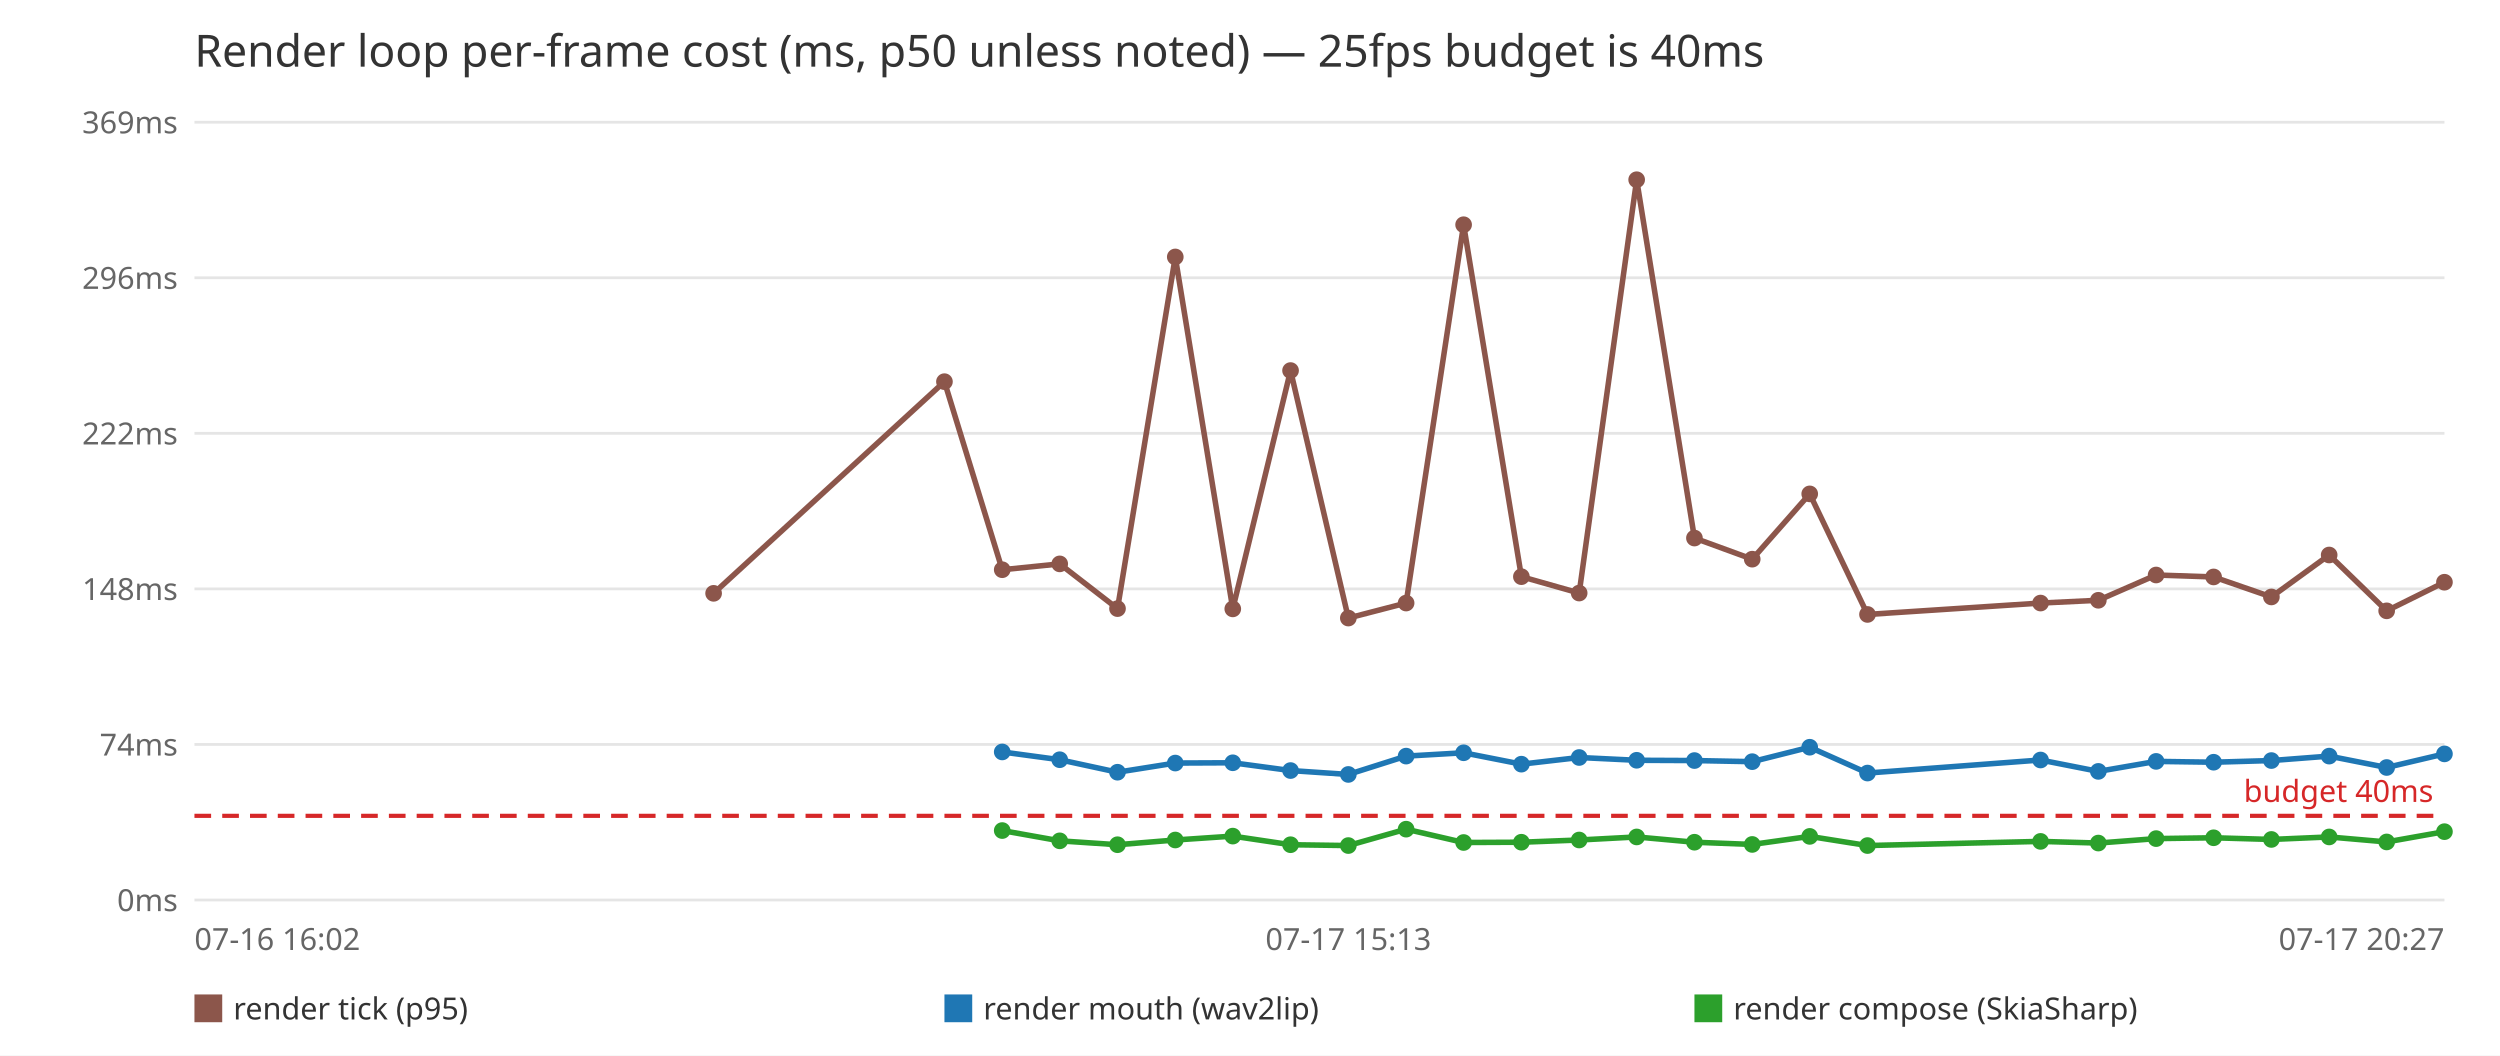
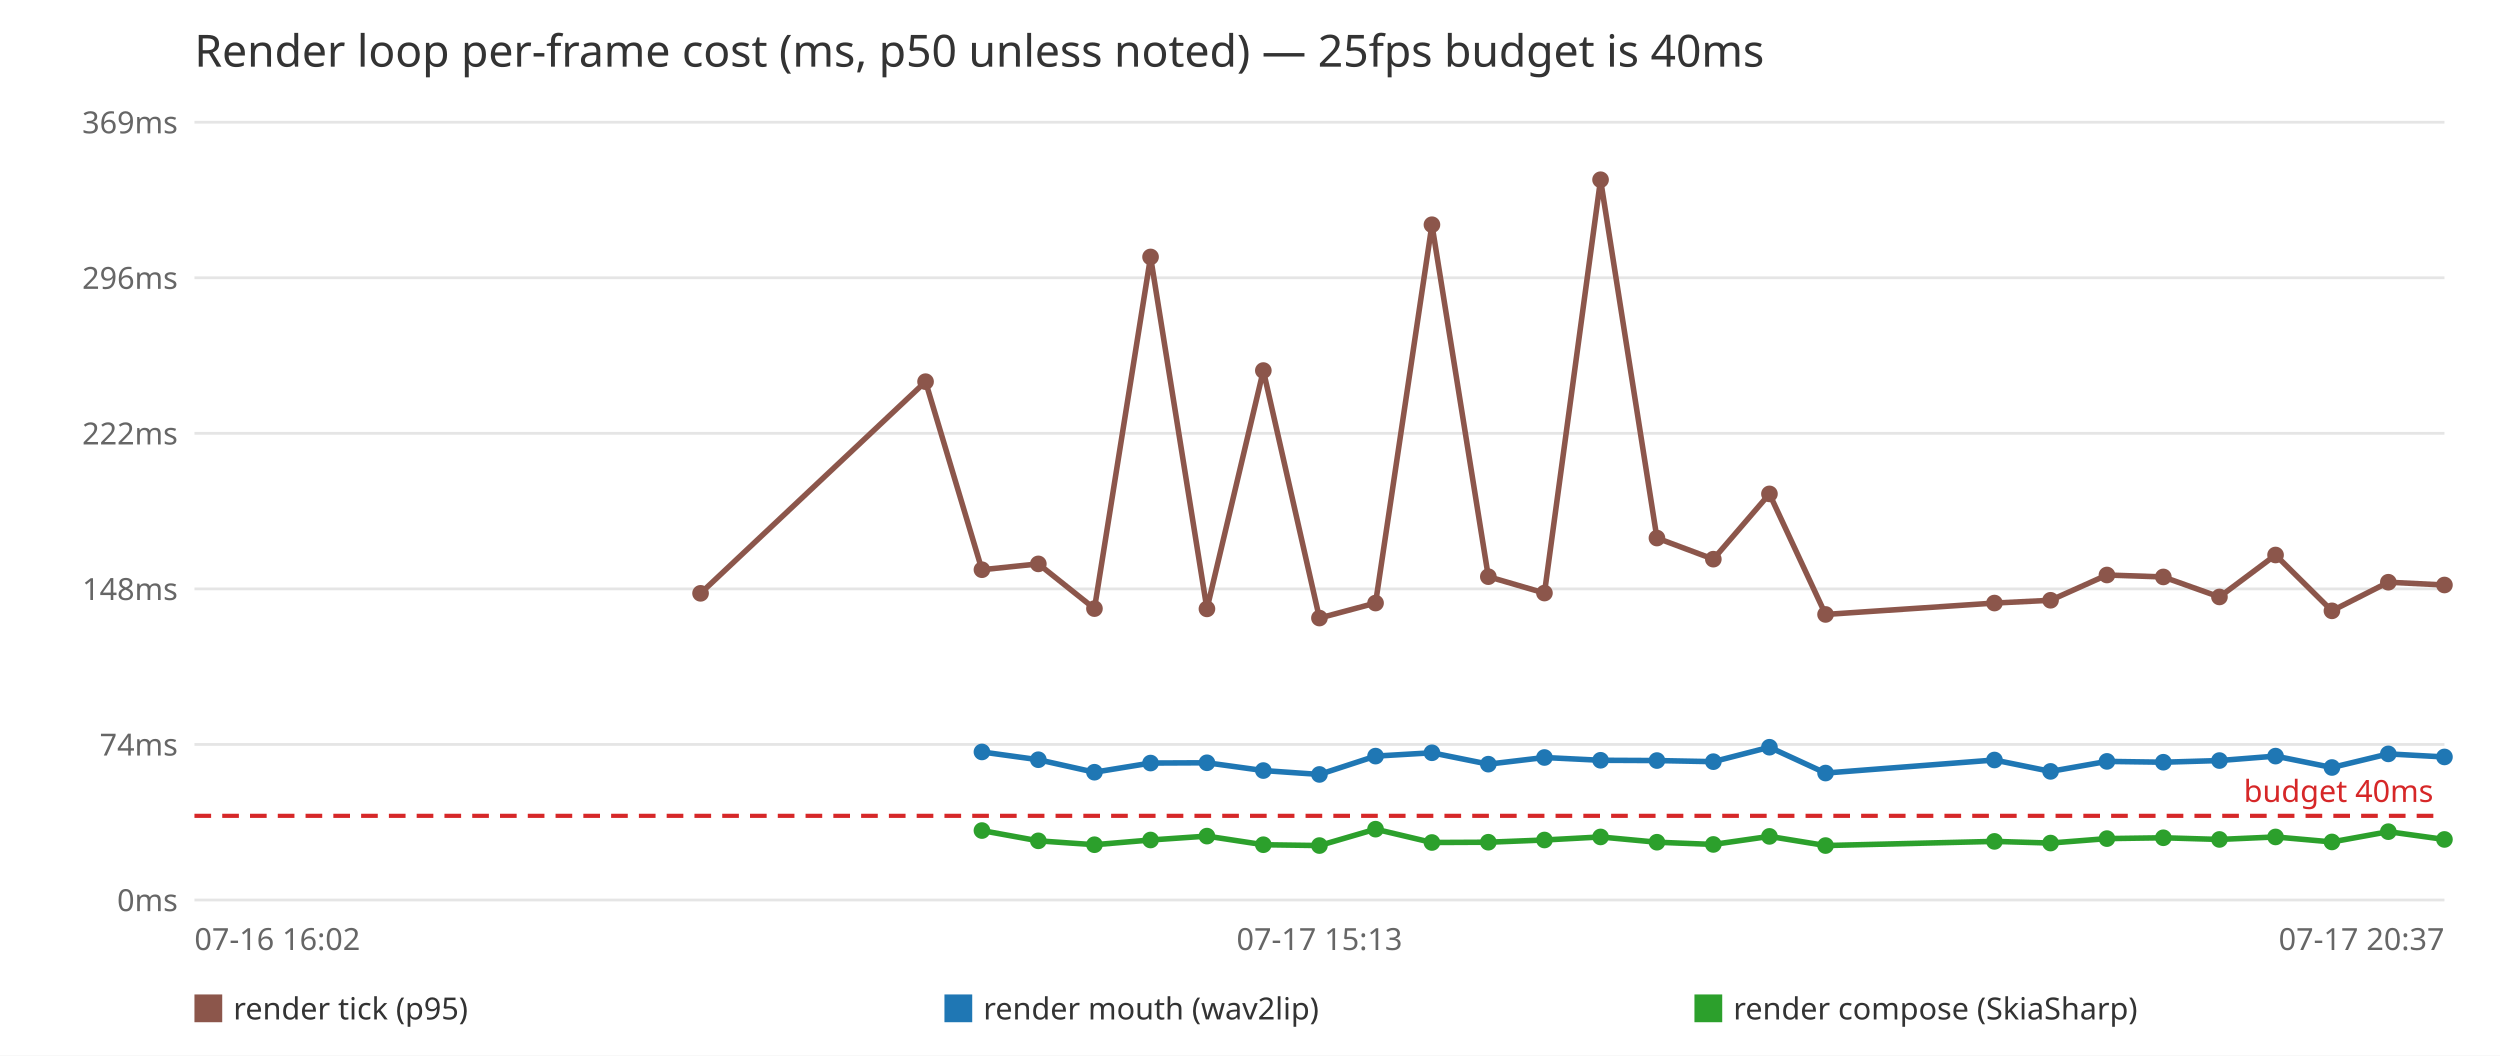
<svg xmlns="http://www.w3.org/2000/svg" width="900" height="380" viewBox="0 0 900 380" font-family="sans-serif">
  <rect width="900" height="380" fill="white" />
  <text x="70" y="24" font-size="16" fill="#333">Render loop per-frame cost (ms, p50 unless noted) — 25fps budget is 40ms</text>
  <line x1="70" y1="324.0" x2="880" y2="324.0" stroke="#e5e5e5" />
  <text x="64" y="328.0" font-size="11" fill="#666" text-anchor="end">0ms</text>
  <line x1="70" y1="268.0" x2="880" y2="268.0" stroke="#e5e5e5" />
  <text x="64" y="272.0" font-size="11" fill="#666" text-anchor="end">74ms</text>
  <line x1="70" y1="212.0" x2="880" y2="212.0" stroke="#e5e5e5" />
  <text x="64" y="216.0" font-size="11" fill="#666" text-anchor="end">148ms</text>
  <line x1="70" y1="156.0" x2="880" y2="156.0" stroke="#e5e5e5" />
  <text x="64" y="160.0" font-size="11" fill="#666" text-anchor="end">222ms</text>
  <line x1="70" y1="100.0" x2="880" y2="100.0" stroke="#e5e5e5" />
  <text x="64" y="104.0" font-size="11" fill="#666" text-anchor="end">296ms</text>
  <line x1="70" y1="44.0" x2="880" y2="44.0" stroke="#e5e5e5" />
  <text x="64" y="48.0" font-size="11" fill="#666" text-anchor="end">369ms</text>
  <line x1="70" y1="293.7" x2="880" y2="293.7" stroke="#d62728" stroke-width="1.5" stroke-dasharray="6,4" />
  <text x="876" y="288.7" font-size="11" fill="#d62728" text-anchor="end">budget 40ms</text>
  <text x="70.0" y="342" font-size="11" fill="#666" text-anchor="start">07-16 16:02</text>
-   <text x="485.4" y="342" font-size="11" fill="#666" text-anchor="middle">07-17 15:13</text>
-   <text x="880.0" y="342" font-size="11" fill="#666" text-anchor="end">07-17 20:27</text>
-   <polyline points="256.9,213.6 340.0,137.4 360.8,205.1 381.5,203.0 402.3,219.1 423.1,92.5 443.8,219.2 464.6,133.4 485.4,222.5 506.2,217.1 526.9,80.9 547.7,207.6 568.5,213.5 589.2,64.7 610.0,193.7 630.8,201.3 651.5,177.8 672.3,221.2 734.6,217.1 755.4,216.1 776.2,207.0 796.9,207.7 817.7,214.9 838.5,199.8 859.2,219.9 880.0,209.6" fill="none" stroke="#8c564b" stroke-width="2" />
-   <circle cx="256.9" cy="213.6" r="3" fill="#8c564b" />
-   <circle cx="340.0" cy="137.4" r="3" fill="#8c564b" />
-   <circle cx="360.8" cy="205.1" r="3" fill="#8c564b" />
-   <circle cx="381.5" cy="203.0" r="3" fill="#8c564b" />
-   <circle cx="402.3" cy="219.1" r="3" fill="#8c564b" />
-   <circle cx="423.1" cy="92.5" r="3" fill="#8c564b" />
-   <circle cx="443.8" cy="219.2" r="3" fill="#8c564b" />
-   <circle cx="464.6" cy="133.4" r="3" fill="#8c564b" />
-   <circle cx="485.4" cy="222.5" r="3" fill="#8c564b" />
-   <circle cx="506.2" cy="217.1" r="3" fill="#8c564b" />
-   <circle cx="526.9" cy="80.9" r="3" fill="#8c564b" />
-   <circle cx="547.7" cy="207.6" r="3" fill="#8c564b" />
-   <circle cx="568.5" cy="213.5" r="3" fill="#8c564b" />
-   <circle cx="589.2" cy="64.7" r="3" fill="#8c564b" />
-   <circle cx="610.0" cy="193.7" r="3" fill="#8c564b" />
-   <circle cx="630.8" cy="201.3" r="3" fill="#8c564b" />
-   <circle cx="651.5" cy="177.8" r="3" fill="#8c564b" />
-   <circle cx="672.3" cy="221.2" r="3" fill="#8c564b" />
-   <circle cx="734.6" cy="217.1" r="3" fill="#8c564b" />
-   <circle cx="755.4" cy="216.1" r="3" fill="#8c564b" />
-   <circle cx="776.2" cy="207.0" r="3" fill="#8c564b" />
-   <circle cx="796.9" cy="207.7" r="3" fill="#8c564b" />
-   <circle cx="817.7" cy="214.9" r="3" fill="#8c564b" />
-   <circle cx="838.5" cy="199.8" r="3" fill="#8c564b" />
-   <circle cx="859.2" cy="219.9" r="3" fill="#8c564b" />
-   <circle cx="880.0" cy="209.6" r="3" fill="#8c564b" />
+   <text x="475.0" y="342" font-size="11" fill="#666" text-anchor="middle">07-17 15:13</text>
+   <text x="880.0" y="342" font-size="11" fill="#666" text-anchor="end">07-17 20:37</text>
+   <polyline points="252.2,213.6 333.2,137.4 353.5,205.1 373.8,203.0 394.0,219.1 414.2,92.5 434.5,219.2 454.8,133.4 475.0,222.5 495.2,217.1 515.5,80.9 535.8,207.6 556.0,213.5 576.2,64.7 596.5,193.7 616.8,201.3 637.0,177.8 657.2,221.2 718.0,217.1 738.2,216.1 758.5,207.0 778.8,207.7 799.0,214.9 819.2,199.8 839.5,219.9 859.8,209.6 880.0,210.6" fill="none" stroke="#8c564b" stroke-width="2" />
+   <circle cx="252.2" cy="213.6" r="3" fill="#8c564b" />
+   <circle cx="333.2" cy="137.4" r="3" fill="#8c564b" />
+   <circle cx="353.5" cy="205.1" r="3" fill="#8c564b" />
+   <circle cx="373.8" cy="203.0" r="3" fill="#8c564b" />
+   <circle cx="394.0" cy="219.1" r="3" fill="#8c564b" />
+   <circle cx="414.2" cy="92.5" r="3" fill="#8c564b" />
+   <circle cx="434.5" cy="219.2" r="3" fill="#8c564b" />
+   <circle cx="454.8" cy="133.4" r="3" fill="#8c564b" />
+   <circle cx="475.0" cy="222.5" r="3" fill="#8c564b" />
+   <circle cx="495.2" cy="217.1" r="3" fill="#8c564b" />
+   <circle cx="515.5" cy="80.9" r="3" fill="#8c564b" />
+   <circle cx="535.8" cy="207.6" r="3" fill="#8c564b" />
+   <circle cx="556.0" cy="213.5" r="3" fill="#8c564b" />
+   <circle cx="576.2" cy="64.7" r="3" fill="#8c564b" />
+   <circle cx="596.5" cy="193.7" r="3" fill="#8c564b" />
+   <circle cx="616.8" cy="201.3" r="3" fill="#8c564b" />
+   <circle cx="637.0" cy="177.8" r="3" fill="#8c564b" />
+   <circle cx="657.2" cy="221.2" r="3" fill="#8c564b" />
+   <circle cx="718.0" cy="217.1" r="3" fill="#8c564b" />
+   <circle cx="738.2" cy="216.1" r="3" fill="#8c564b" />
+   <circle cx="758.5" cy="207.0" r="3" fill="#8c564b" />
+   <circle cx="778.8" cy="207.7" r="3" fill="#8c564b" />
+   <circle cx="799.0" cy="214.9" r="3" fill="#8c564b" />
+   <circle cx="819.2" cy="199.8" r="3" fill="#8c564b" />
+   <circle cx="839.5" cy="219.9" r="3" fill="#8c564b" />
+   <circle cx="859.8" cy="209.6" r="3" fill="#8c564b" />
+   <circle cx="880.0" cy="210.6" r="3" fill="#8c564b" />
  <rect x="70.0" y="358" width="10" height="10" fill="#8c564b" />
  <text x="84.0" y="367" font-size="11" fill="#333">render tick (p95)</text>
-   <polyline points="360.8,270.7 381.5,273.5 402.3,278.0 423.1,274.7 443.8,274.6 464.6,277.4 485.4,278.8 506.2,272.2 526.9,271.0 547.7,275.1 568.5,272.7 589.2,273.7 610.0,273.8 630.8,274.2 651.5,269.0 672.3,278.3 734.6,273.6 755.4,277.7 776.2,274.1 796.9,274.4 817.7,273.8 838.5,272.2 859.2,276.3 880.0,271.4" fill="none" stroke="#1f77b4" stroke-width="2" />
-   <circle cx="360.8" cy="270.7" r="3" fill="#1f77b4" />
-   <circle cx="381.5" cy="273.5" r="3" fill="#1f77b4" />
-   <circle cx="402.3" cy="278.0" r="3" fill="#1f77b4" />
-   <circle cx="423.1" cy="274.7" r="3" fill="#1f77b4" />
-   <circle cx="443.8" cy="274.6" r="3" fill="#1f77b4" />
-   <circle cx="464.6" cy="277.4" r="3" fill="#1f77b4" />
-   <circle cx="485.4" cy="278.8" r="3" fill="#1f77b4" />
-   <circle cx="506.2" cy="272.2" r="3" fill="#1f77b4" />
-   <circle cx="526.9" cy="271.0" r="3" fill="#1f77b4" />
-   <circle cx="547.7" cy="275.1" r="3" fill="#1f77b4" />
-   <circle cx="568.5" cy="272.7" r="3" fill="#1f77b4" />
-   <circle cx="589.2" cy="273.7" r="3" fill="#1f77b4" />
-   <circle cx="610.0" cy="273.8" r="3" fill="#1f77b4" />
-   <circle cx="630.8" cy="274.2" r="3" fill="#1f77b4" />
-   <circle cx="651.5" cy="269.0" r="3" fill="#1f77b4" />
-   <circle cx="672.3" cy="278.3" r="3" fill="#1f77b4" />
-   <circle cx="734.6" cy="273.6" r="3" fill="#1f77b4" />
-   <circle cx="755.4" cy="277.7" r="3" fill="#1f77b4" />
-   <circle cx="776.2" cy="274.1" r="3" fill="#1f77b4" />
-   <circle cx="796.9" cy="274.4" r="3" fill="#1f77b4" />
-   <circle cx="817.7" cy="273.8" r="3" fill="#1f77b4" />
-   <circle cx="838.5" cy="272.2" r="3" fill="#1f77b4" />
-   <circle cx="859.2" cy="276.3" r="3" fill="#1f77b4" />
-   <circle cx="880.0" cy="271.4" r="3" fill="#1f77b4" />
+   <polyline points="353.5,270.7 373.8,273.5 394.0,278.0 414.2,274.7 434.5,274.6 454.8,277.4 475.0,278.8 495.2,272.2 515.5,271.0 535.8,275.1 556.0,272.7 576.2,273.7 596.5,273.8 616.8,274.2 637.0,269.0 657.2,278.3 718.0,273.6 738.2,277.7 758.5,274.1 778.8,274.4 799.0,273.8 819.2,272.2 839.5,276.3 859.8,271.4 880.0,272.5" fill="none" stroke="#1f77b4" stroke-width="2" />
+   <circle cx="353.5" cy="270.7" r="3" fill="#1f77b4" />
+   <circle cx="373.8" cy="273.5" r="3" fill="#1f77b4" />
+   <circle cx="394.0" cy="278.0" r="3" fill="#1f77b4" />
+   <circle cx="414.2" cy="274.7" r="3" fill="#1f77b4" />
+   <circle cx="434.5" cy="274.6" r="3" fill="#1f77b4" />
+   <circle cx="454.8" cy="277.4" r="3" fill="#1f77b4" />
+   <circle cx="475.0" cy="278.8" r="3" fill="#1f77b4" />
+   <circle cx="495.2" cy="272.2" r="3" fill="#1f77b4" />
+   <circle cx="515.5" cy="271.0" r="3" fill="#1f77b4" />
+   <circle cx="535.8" cy="275.1" r="3" fill="#1f77b4" />
+   <circle cx="556.0" cy="272.7" r="3" fill="#1f77b4" />
+   <circle cx="576.2" cy="273.7" r="3" fill="#1f77b4" />
+   <circle cx="596.5" cy="273.8" r="3" fill="#1f77b4" />
+   <circle cx="616.8" cy="274.2" r="3" fill="#1f77b4" />
+   <circle cx="637.0" cy="269.0" r="3" fill="#1f77b4" />
+   <circle cx="657.2" cy="278.3" r="3" fill="#1f77b4" />
+   <circle cx="718.0" cy="273.6" r="3" fill="#1f77b4" />
+   <circle cx="738.2" cy="277.7" r="3" fill="#1f77b4" />
+   <circle cx="758.5" cy="274.1" r="3" fill="#1f77b4" />
+   <circle cx="778.8" cy="274.4" r="3" fill="#1f77b4" />
+   <circle cx="799.0" cy="273.8" r="3" fill="#1f77b4" />
+   <circle cx="819.2" cy="272.2" r="3" fill="#1f77b4" />
+   <circle cx="839.5" cy="276.3" r="3" fill="#1f77b4" />
+   <circle cx="859.8" cy="271.4" r="3" fill="#1f77b4" />
+   <circle cx="880.0" cy="272.5" r="3" fill="#1f77b4" />
  <rect x="340.0" y="358" width="10" height="10" fill="#1f77b4" />
  <text x="354.0" y="367" font-size="11" fill="#333">render mouth (wav2lip)</text>
-   <polyline points="360.8,299.0 381.5,302.7 402.3,304.1 423.1,302.4 443.8,301.0 464.6,304.1 485.4,304.4 506.2,298.5 526.9,303.3 547.7,303.2 568.5,302.4 589.2,301.3 610.0,303.2 630.8,304.0 651.5,301.1 672.3,304.4 734.6,302.9 755.4,303.5 776.2,301.9 796.9,301.6 817.7,302.2 838.5,301.3 859.2,303.1 880.0,299.4" fill="none" stroke="#2ca02c" stroke-width="2" />
-   <circle cx="360.8" cy="299.0" r="3" fill="#2ca02c" />
-   <circle cx="381.5" cy="302.7" r="3" fill="#2ca02c" />
-   <circle cx="402.3" cy="304.1" r="3" fill="#2ca02c" />
-   <circle cx="423.1" cy="302.4" r="3" fill="#2ca02c" />
-   <circle cx="443.8" cy="301.0" r="3" fill="#2ca02c" />
-   <circle cx="464.6" cy="304.1" r="3" fill="#2ca02c" />
-   <circle cx="485.4" cy="304.4" r="3" fill="#2ca02c" />
-   <circle cx="506.2" cy="298.5" r="3" fill="#2ca02c" />
-   <circle cx="526.9" cy="303.3" r="3" fill="#2ca02c" />
-   <circle cx="547.7" cy="303.2" r="3" fill="#2ca02c" />
-   <circle cx="568.5" cy="302.4" r="3" fill="#2ca02c" />
-   <circle cx="589.2" cy="301.3" r="3" fill="#2ca02c" />
-   <circle cx="610.0" cy="303.2" r="3" fill="#2ca02c" />
-   <circle cx="630.8" cy="304.0" r="3" fill="#2ca02c" />
-   <circle cx="651.5" cy="301.1" r="3" fill="#2ca02c" />
-   <circle cx="672.3" cy="304.4" r="3" fill="#2ca02c" />
-   <circle cx="734.6" cy="302.9" r="3" fill="#2ca02c" />
-   <circle cx="755.4" cy="303.5" r="3" fill="#2ca02c" />
-   <circle cx="776.2" cy="301.9" r="3" fill="#2ca02c" />
-   <circle cx="796.9" cy="301.6" r="3" fill="#2ca02c" />
-   <circle cx="817.7" cy="302.2" r="3" fill="#2ca02c" />
-   <circle cx="838.5" cy="301.3" r="3" fill="#2ca02c" />
-   <circle cx="859.2" cy="303.1" r="3" fill="#2ca02c" />
-   <circle cx="880.0" cy="299.4" r="3" fill="#2ca02c" />
+   <polyline points="353.5,299.0 373.8,302.7 394.0,304.1 414.2,302.4 434.5,301.0 454.8,304.1 475.0,304.4 495.2,298.5 515.5,303.3 535.8,303.2 556.0,302.4 576.2,301.3 596.5,303.2 616.8,304.0 637.0,301.1 657.2,304.4 718.0,302.9 738.2,303.5 758.5,301.9 778.8,301.6 799.0,302.2 819.2,301.3 839.5,303.1 859.8,299.4 880.0,302.2" fill="none" stroke="#2ca02c" stroke-width="2" />
+   <circle cx="353.5" cy="299.0" r="3" fill="#2ca02c" />
+   <circle cx="373.8" cy="302.7" r="3" fill="#2ca02c" />
+   <circle cx="394.0" cy="304.1" r="3" fill="#2ca02c" />
+   <circle cx="414.2" cy="302.4" r="3" fill="#2ca02c" />
+   <circle cx="434.5" cy="301.0" r="3" fill="#2ca02c" />
+   <circle cx="454.8" cy="304.1" r="3" fill="#2ca02c" />
+   <circle cx="475.0" cy="304.4" r="3" fill="#2ca02c" />
+   <circle cx="495.2" cy="298.5" r="3" fill="#2ca02c" />
+   <circle cx="515.5" cy="303.3" r="3" fill="#2ca02c" />
+   <circle cx="535.8" cy="303.2" r="3" fill="#2ca02c" />
+   <circle cx="556.0" cy="302.4" r="3" fill="#2ca02c" />
+   <circle cx="576.2" cy="301.3" r="3" fill="#2ca02c" />
+   <circle cx="596.5" cy="303.2" r="3" fill="#2ca02c" />
+   <circle cx="616.8" cy="304.0" r="3" fill="#2ca02c" />
+   <circle cx="637.0" cy="301.1" r="3" fill="#2ca02c" />
+   <circle cx="657.2" cy="304.4" r="3" fill="#2ca02c" />
+   <circle cx="718.0" cy="302.9" r="3" fill="#2ca02c" />
+   <circle cx="738.2" cy="303.5" r="3" fill="#2ca02c" />
+   <circle cx="758.5" cy="301.9" r="3" fill="#2ca02c" />
+   <circle cx="778.8" cy="301.6" r="3" fill="#2ca02c" />
+   <circle cx="799.0" cy="302.2" r="3" fill="#2ca02c" />
+   <circle cx="819.2" cy="301.3" r="3" fill="#2ca02c" />
+   <circle cx="839.5" cy="303.1" r="3" fill="#2ca02c" />
+   <circle cx="859.8" cy="299.4" r="3" fill="#2ca02c" />
+   <circle cx="880.0" cy="302.2" r="3" fill="#2ca02c" />
  <rect x="610.0" y="358" width="10" height="10" fill="#2ca02c" />
  <text x="624.0" y="367" font-size="11" fill="#333">render compose (SkiaSharp)</text>
</svg>
